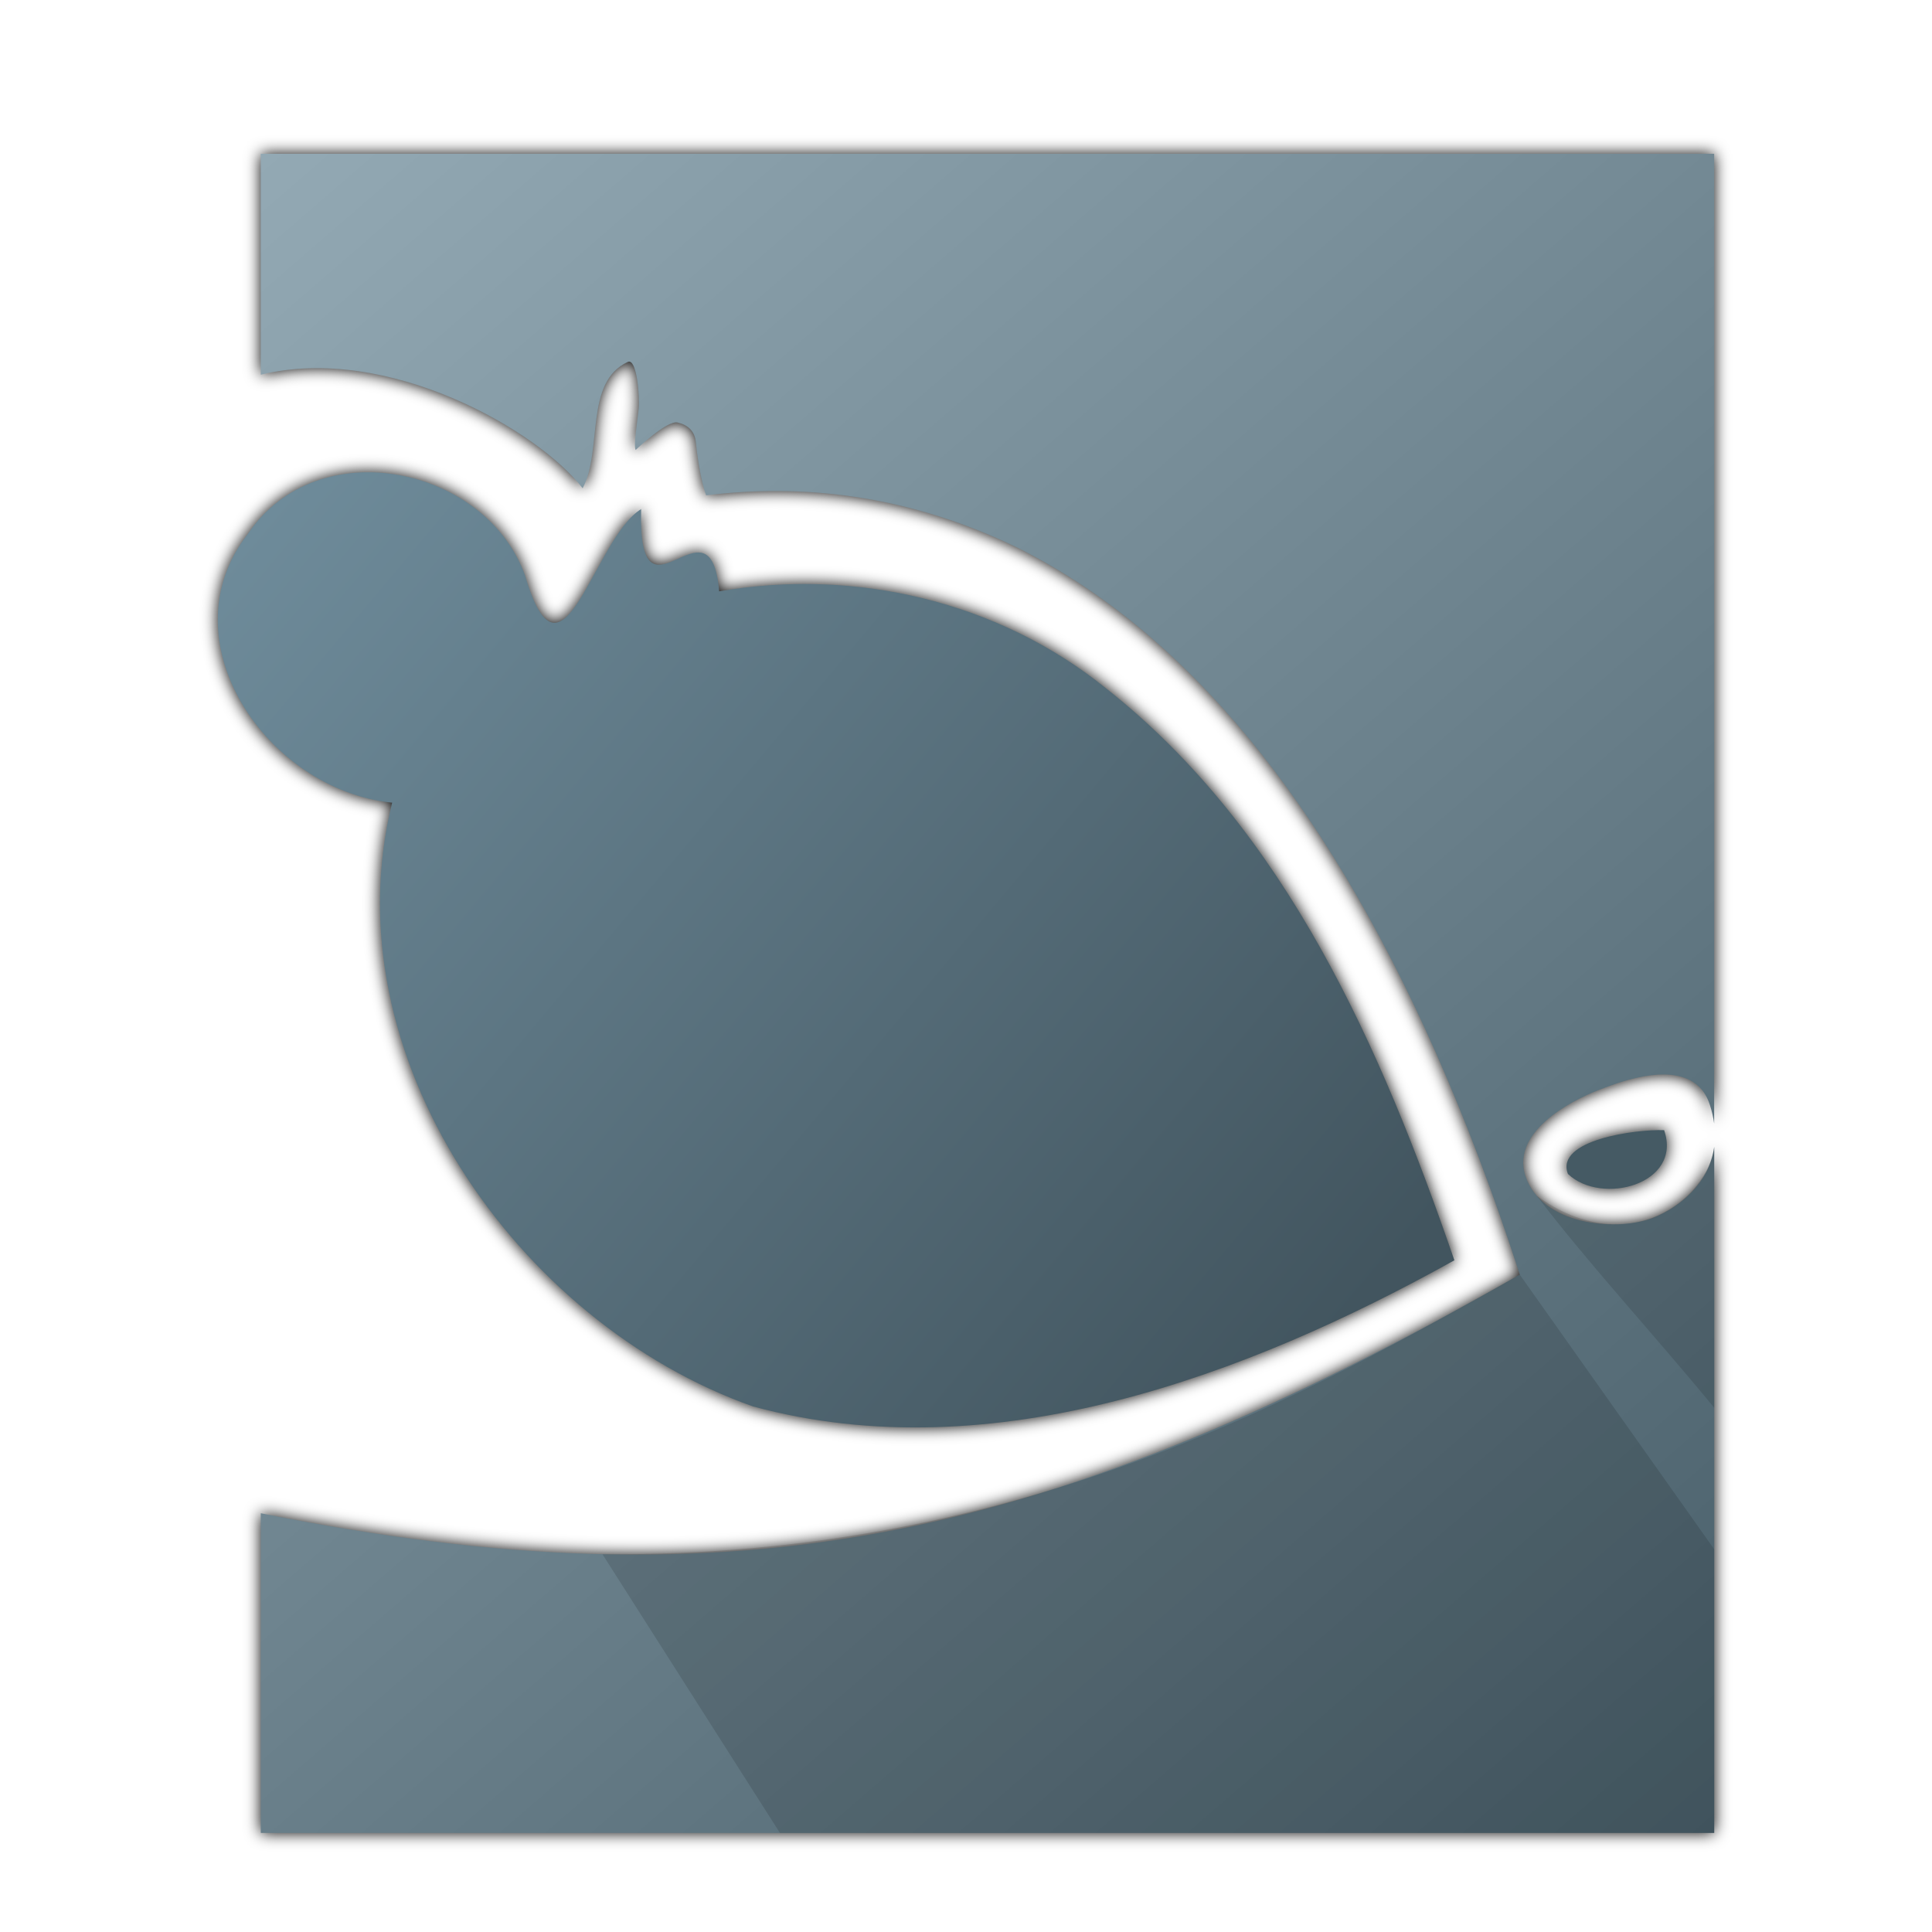
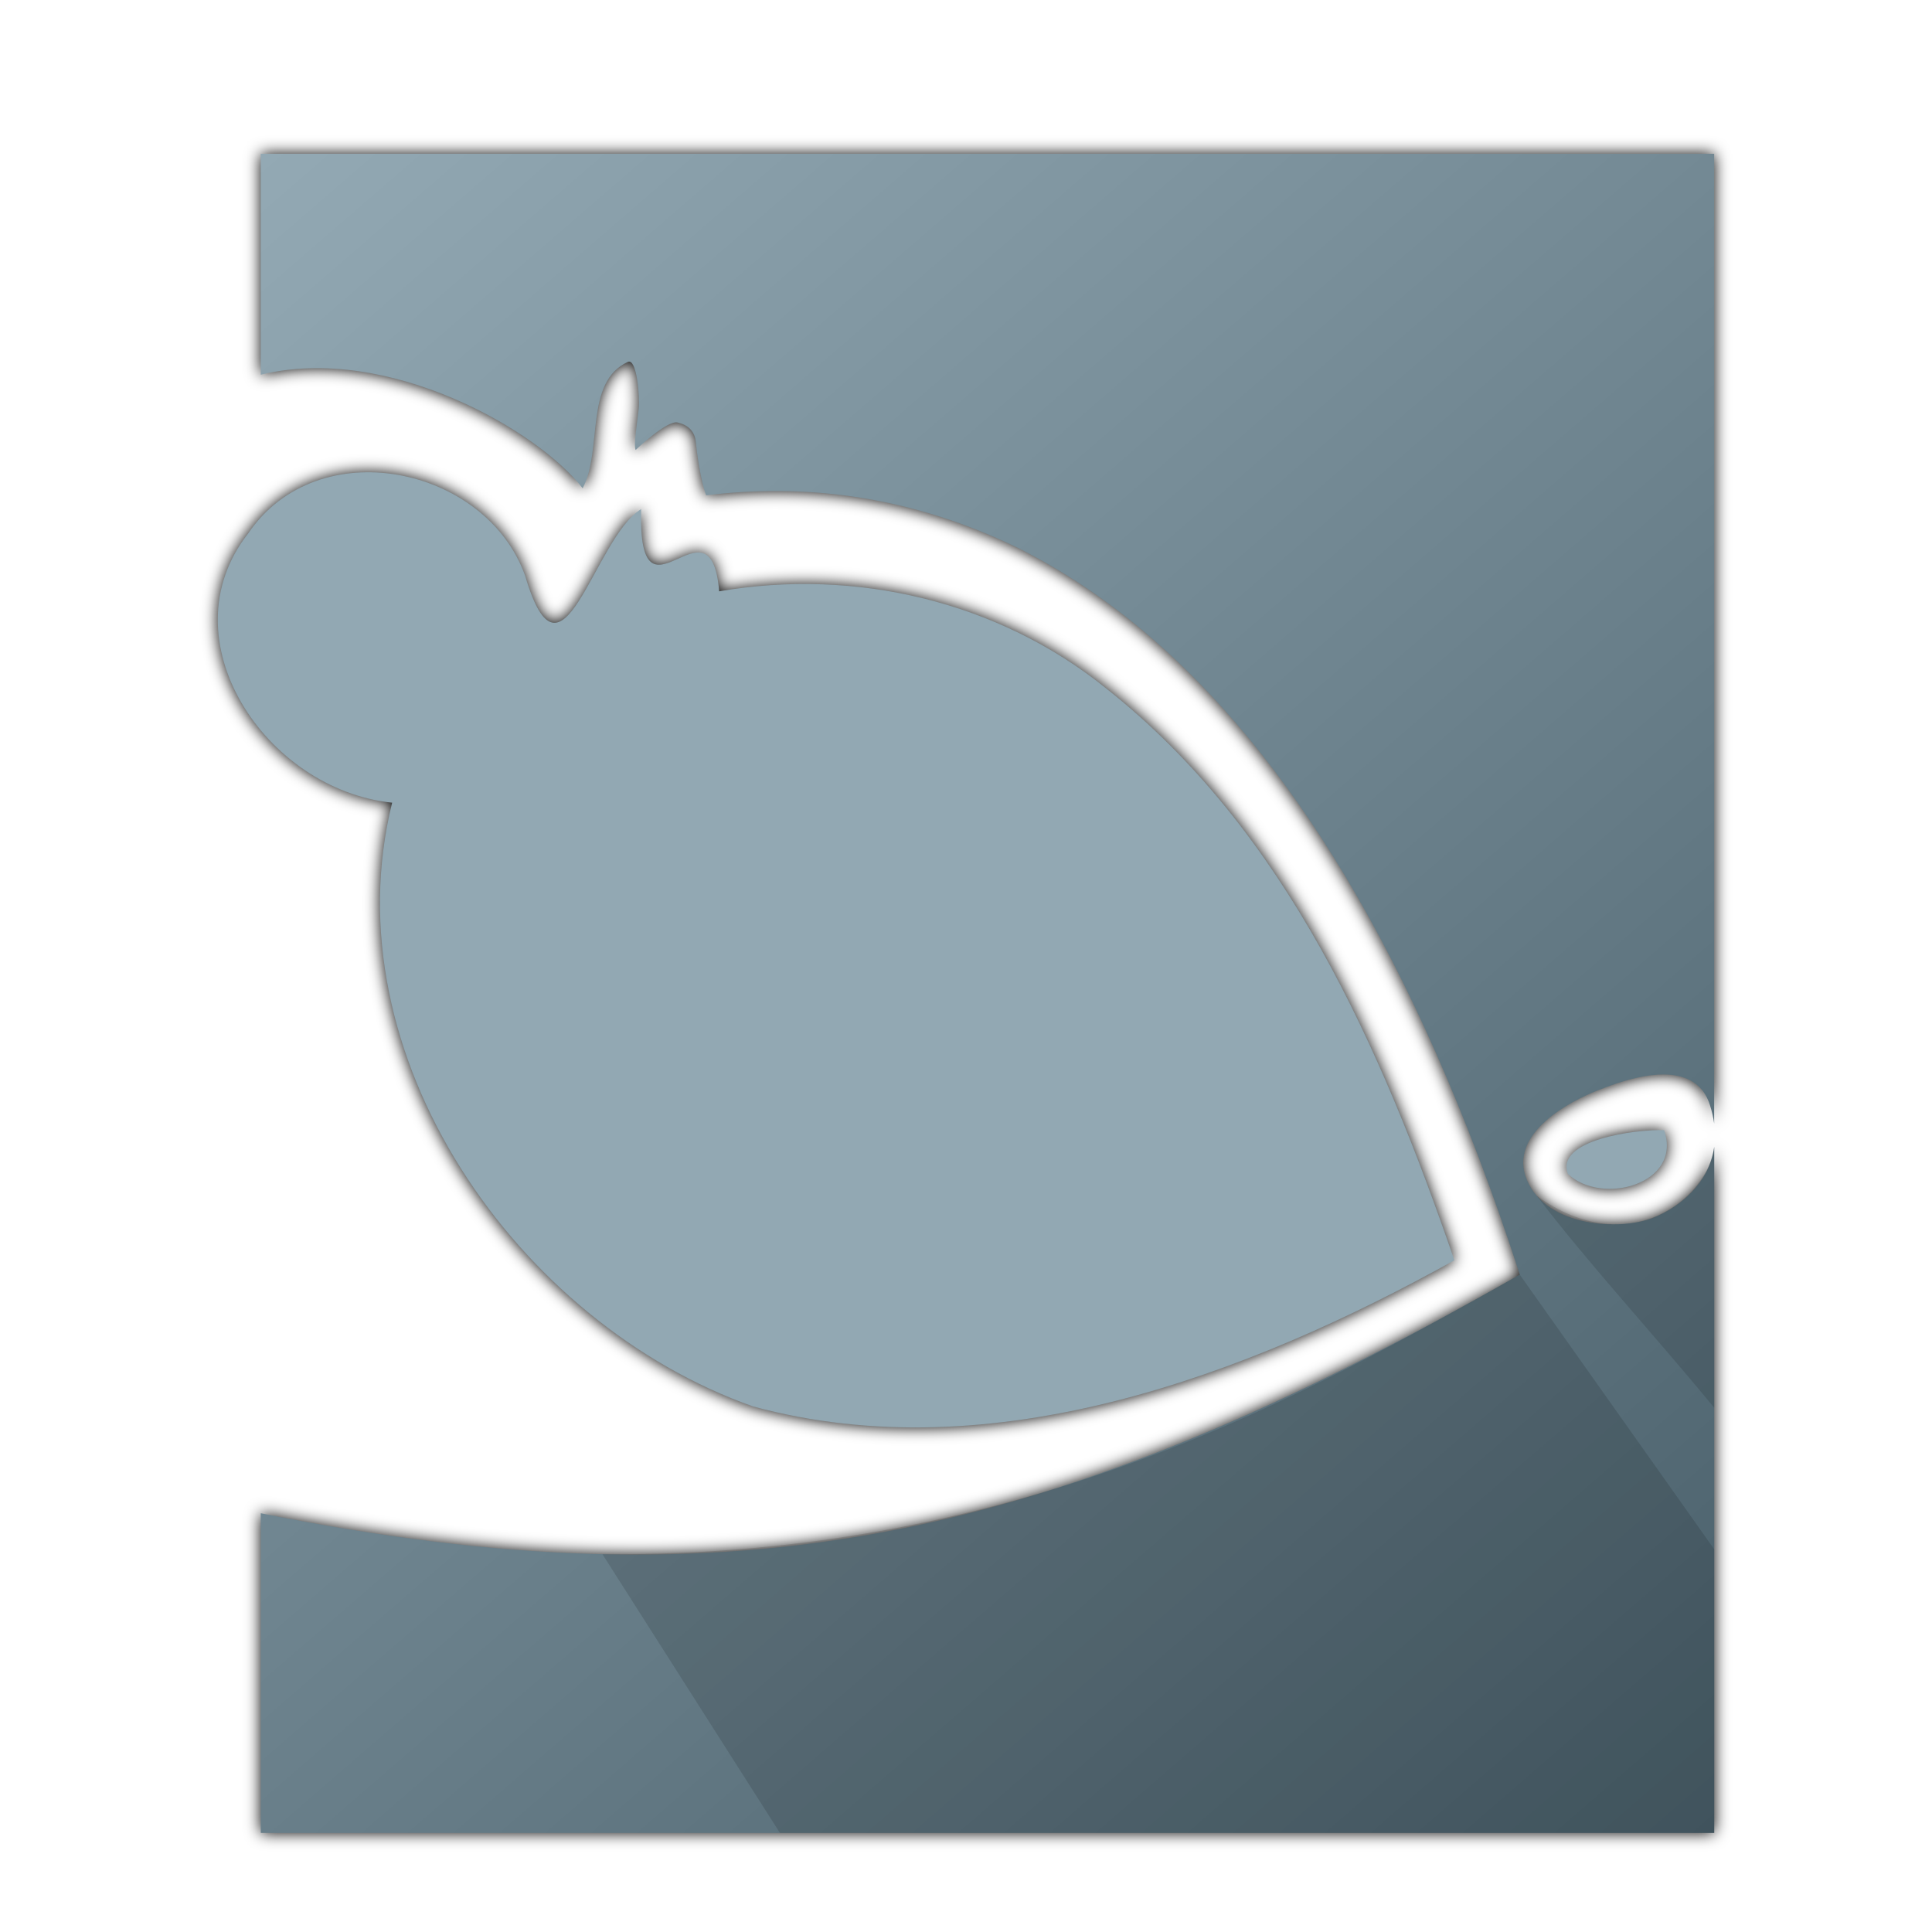
<svg xmlns="http://www.w3.org/2000/svg" xmlns:xlink="http://www.w3.org/1999/xlink" width="256" height="256" viewBox="0 0 67.733 67.733" version="1.1" id="svg1737">
  <defs id="defs1731">
-     <linearGradient id="linearGradient1299">
-       <stop id="stop1295" offset="0" style="stop-color:#42555f;stop-opacity:1" />
-       <stop id="stop1297" offset="1" style="stop-color:#6e8b9a;stop-opacity:1" />
-     </linearGradient>
    <linearGradient id="linearGradient1293">
      <stop id="stop1289" offset="0" style="stop-color:#495f6a;stop-opacity:1" />
      <stop id="stop1291" offset="1" style="stop-color:#93a9b4;stop-opacity:1" />
    </linearGradient>
    <linearGradient id="linearGradient1281">
      <stop id="stop1277" offset="0" style="stop-color:#455a64;stop-opacity:1" />
      <stop id="stop1279" offset="1" style="stop-color:#000000;stop-opacity:1" />
-     </linearGradient>
-     <linearGradient id="linearGradient2768">
-       <stop style="stop-color:#455a64;stop-opacity:1" offset="0" id="stop2764" />
-       <stop style="stop-color:#455a64;stop-opacity:1" offset="1" id="stop2766" />
    </linearGradient>
    <linearGradient gradientTransform="matrix(0.7493113,0,0,0.7493113,15.9827,954.6434)" y2="68.789" x2="203.666" y1="126.366" x1="203.666" gradientUnits="userSpaceOnUse" id="XMLID_1543_-2">
      <stop id="stop37853" style="stop-color:#000000" offset="0" />
      <stop id="stop37855" style="stop-color:#000000;stop-opacity:0.588" offset="1" />
    </linearGradient>
    <linearGradient gradientTransform="matrix(0.7493113,0,0,0.7493113,15.9827,954.6434)" y2="101.376" x2="187.21" y1="232.748" x1="187.21" gradientUnits="userSpaceOnUse" id="XMLID_1544_-8">
      <stop id="stop37859" style="stop-color:#000000" offset="0" />
      <stop id="stop37861" style="stop-color:#000000;stop-opacity:0.588" offset="1" />
    </linearGradient>
    <linearGradient xlink:href="#linearGradient1281" id="linearGradient2770" x1="56.304" y1="290.901" x2="45.108" y2="239.892" gradientUnits="userSpaceOnUse" />
    <linearGradient xlink:href="#linearGradient1293" id="linearGradient851" gradientUnits="userSpaceOnUse" x1="58.943" y1="290.901" x2="10.261" y2="234.658" />
-     <linearGradient xlink:href="#linearGradient1299" id="linearGradient853" gradientUnits="userSpaceOnUse" x1="44.353" y1="276.413" x2="9.838" y2="247.376" />
-     <linearGradient xlink:href="#linearGradient2768" id="linearGradient855" gradientUnits="userSpaceOnUse" x1="58.019" y1="282.07" x2="8.977" y2="282.07" />
    <filter style="color-interpolation-filters:sRGB" id="filter854" x="-0.013" width="1.025" y="-0.011" height="1.023">
      <feGaussianBlur stdDeviation="0.266" id="feGaussianBlur856" />
    </filter>
  </defs>
  <g id="layer1" transform="translate(0,-229.2666)">
    <g transform="matrix(1.04671,0,0,1.04671,-1.598094,-10.96085)" style="fill:#000000;fill-opacity:1;stroke-width:0.382;stroke-miterlimit:4;stroke-dasharray:none;stroke:none;stroke-opacity:1;filter:url(#filter854)" id="g871">
      <path style="fill:#000000;fill-opacity:1;stroke:none;stroke-width:0.382;stroke-miterlimit:4;stroke-dasharray:none;stroke-opacity:1" d="m 10.261,234.658 v 7.4 c 4.239,-1.045 9.298,1.866 10.781,3.803 0.679,-1.285 0.046,-3.551 1.512,-4.232 0.306,-0.142 0.408,1.191 0.366,1.569 -0.041,0.377 -0.18,1.264 -0.102,1.38 0,0 1.049,-1.004 1.404,-0.92 0.355,0.084 0.579,0.295 0.611,0.66 0.026,0.299 0.158,1.289 0.346,1.78 3.11,-0.385 6.672,-0.07 10.441,1.76 1.474,0.74 2.977,1.722 4.457,3 4.441,3.834 8.795,10.377 12.354,21.341 -15.77,8.996 -26.204,11.187 -42.169,7.993 v 10.708 H 58.943 V 267.92 c -0.175,1.25 -1.194,2.042 -2.056,2.38 -1.079,0.423 -3.533,0.326 -4.213,-1.26 -0.68,-1.586 1.532,-2.683 2.34,-3 0.657,-0.258 2.371,-0.935 3.297,-0.24 0.214,0.16 0.383,0.392 0.488,0.72 0.069,0.216 0.116,0.422 0.142,0.62 v -32.482 z" id="path865" />
      <path style="fill:#000000;fill-opacity:1;stroke-width:0.382;stroke-miterlimit:4;stroke-dasharray:none;stroke:none;stroke-opacity:1" d="m 38.558,252.551 c -3.593,-2.895 -8.368,-4.029 -12.943,-3.238 -0.291,-3.448 -2.733,1.555 -2.614,-2.755 -1.601,0.986 -2.647,6.45 -3.885,2.233 -1.309,-3.667 -6.937,-4.867 -9.278,-1.415 -2.789,3.557 0.6,8.584 4.823,9.016 -2.094,8.46 4.183,17.432 12.09,20.223 8.018,2.171 16.548,-1.037 23.489,-4.896 -2.445,-7.092 -5.618,-14.392 -11.682,-19.168 z" id="path867" />
      <path style="fill:#000000;fill-opacity:1;stroke-width:0.382;stroke-miterlimit:4;stroke-dasharray:none;stroke:none;stroke-opacity:1" d="m 57.265,267.361 c -0.936,-0.035 -3.661,0.323 -3.222,1.466 1.129,1.07 3.844,0.344 3.222,-1.466 z" id="path869" />
    </g>
    <g id="g2762" style="fill:url(#linearGradient2770);fill-opacity:1" transform="matrix(1.04671,0,0,1.04671,-1.598094,-10.96085)">
      <path id="rect3012-7-6-7-2" d="m 10.261,234.658 v 7.4 c 4.239,-1.045 9.298,1.866 10.781,3.803 0.679,-1.285 0.046,-3.551 1.512,-4.232 0.306,-0.142 0.408,1.191 0.366,1.569 -0.041,0.377 -0.18,1.264 -0.102,1.38 0,0 1.049,-1.004 1.404,-0.92 0.355,0.084 0.579,0.295 0.611,0.66 0.026,0.299 0.158,1.289 0.346,1.78 3.11,-0.385 6.672,-0.07 10.441,1.76 1.474,0.74 2.977,1.722 4.457,3 4.441,3.834 8.795,10.377 12.354,21.341 -15.77,8.996 -26.204,11.187 -42.169,7.993 v 10.708 H 58.943 V 267.92 c -0.175,1.25 -1.194,2.042 -2.056,2.38 -1.079,0.423 -3.533,0.326 -4.213,-1.26 -0.68,-1.586 1.532,-2.683 2.34,-3 0.657,-0.258 2.371,-0.935 3.297,-0.24 0.214,0.16 0.383,0.392 0.488,0.72 0.069,0.216 0.116,0.422 0.142,0.62 v -32.482 z" style="fill:url(#linearGradient851);fill-opacity:1;stroke:none;stroke-width:0.646" />
-       <path id="path628-5-1-2-84-5-5" d="m 38.558,252.551 c -3.593,-2.895 -8.368,-4.029 -12.943,-3.238 -0.291,-3.448 -2.733,1.555 -2.614,-2.755 -1.601,0.986 -2.647,6.45 -3.885,2.233 -1.309,-3.667 -6.937,-4.867 -9.278,-1.415 -2.789,3.557 0.6,8.584 4.823,9.016 -2.094,8.46 4.183,17.432 12.09,20.223 8.018,2.171 16.548,-1.037 23.489,-4.896 -2.445,-7.092 -5.618,-14.392 -11.682,-19.168 z" style="fill:url(#linearGradient853);fill-opacity:1;stroke-width:0.646" />
-       <path id="path628-5-8-5-7-7-3-7" d="m 57.265,267.361 c -0.936,-0.035 -3.661,0.323 -3.222,1.466 1.129,1.07 3.844,0.344 3.222,-1.466 z" style="fill:url(#linearGradient855);fill-opacity:1;stroke-width:0.646" />
+       <path id="path628-5-1-2-84-5-5" d="m 38.558,252.551 c -3.593,-2.895 -8.368,-4.029 -12.943,-3.238 -0.291,-3.448 -2.733,1.555 -2.614,-2.755 -1.601,0.986 -2.647,6.45 -3.885,2.233 -1.309,-3.667 -6.937,-4.867 -9.278,-1.415 -2.789,3.557 0.6,8.584 4.823,9.016 -2.094,8.46 4.183,17.432 12.09,20.223 8.018,2.171 16.548,-1.037 23.489,-4.896 -2.445,-7.092 -5.618,-14.392 -11.682,-19.168 z" style="fill:#92a8b3;fill-opacity:1;stroke-width:0.646" />
+       <path id="path628-5-8-5-7-7-3-7" d="m 57.265,267.361 c -0.936,-0.035 -3.661,0.323 -3.222,1.466 1.129,1.07 3.844,0.344 3.222,-1.466 z" style="fill:#92a8b3;fill-opacity:1;stroke-width:0.646" />
    </g>
    <path style="opacity:0.126;fill:#000000;stroke:none;stroke-width:0.265px;stroke-linecap:butt;stroke-linejoin:miter;stroke-opacity:1" d="m 53.281,273.954 6.817,9.628 v 9.946 H 27.344 l -6.223,-9.772 c 14.952,0.102 24.959,-5.782 32.16,-9.803 z" id="path1273" />
    <path style="fill:#000000;stroke:none;stroke-width:0.265px;stroke-linecap:butt;stroke-linejoin:miter;stroke-opacity:1;opacity:0.12" d="m 53.878,271.19 c 1.773,2.336 4.033,4.772 6.22,7.431 v -9.147 c -0.239,1.796 -2.968,4.054 -6.22,1.717 z" id="path1275" />
  </g>
</svg>
